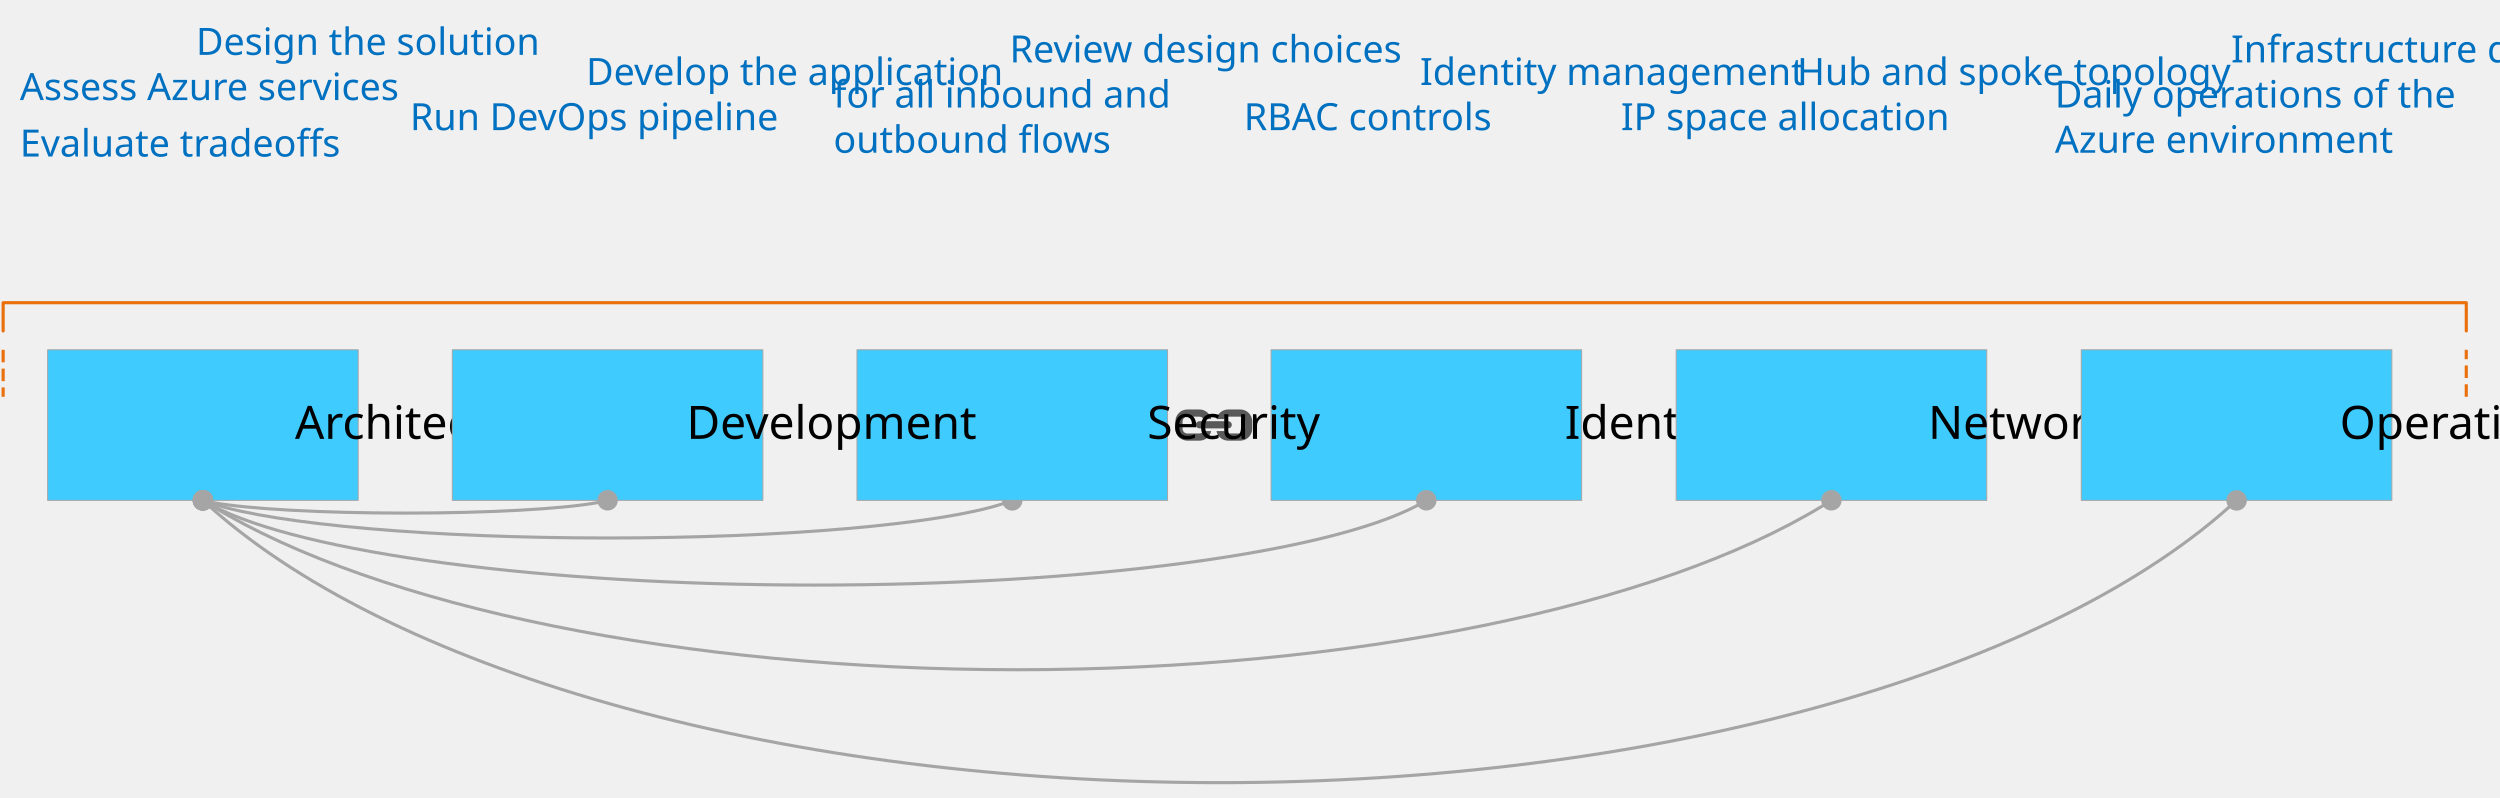
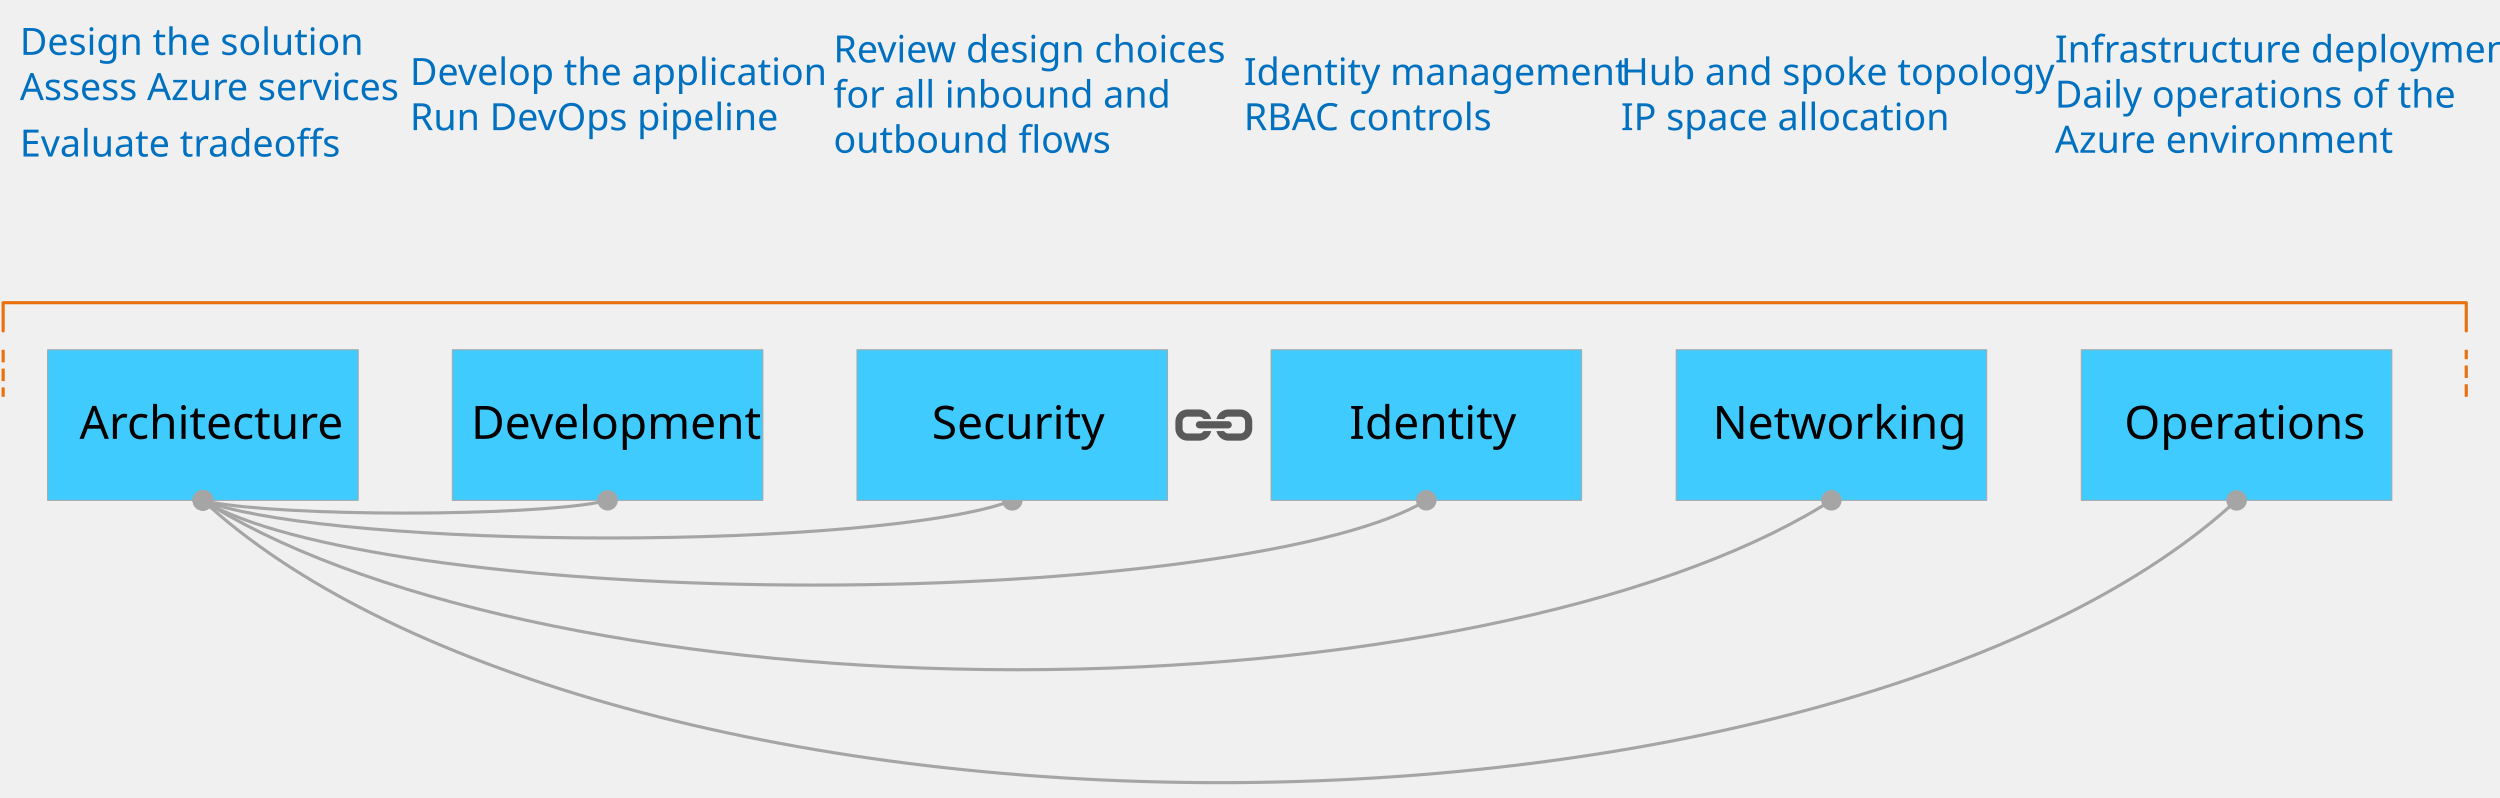
- <svg xmlns="http://www.w3.org/2000/svg" xmlns:ns1="http://schemas.microsoft.com/visio/2003/SVGExtensions/" xmlns:xlink="http://www.w3.org/1999/xlink" width="8.301in" height="2.647in" viewBox="0 0 597.699 190.593" xml:space="preserve" color-interpolation-filters="sRGB" class="st12">
-   <ns1:documentProperties ns1:langID="1033" ns1:viewMarkup="false">
-     <ns1:userDefs>
-       <ns1:ud ns1:nameU="DocShowPicture" ns1:prompt="" ns1:val="VT0(1):26" />
-       <ns1:ud ns1:nameU="visTLShowProps" ns1:prompt="" ns1:val="VT0(0):26" />
-     </ns1:userDefs>
-   </ns1:documentProperties>
-   <style type="text/css">
- 	
- 		.st1 {fill:#40cbff;stroke:#a5a5a5;stroke-linecap:round;stroke-linejoin:round;stroke-width:0.24}
- 		.st2 {fill:#000000;font-family:Segoe UI;font-size:0.917em}
- 		.st3 {marker-end:url(#mrkr10-21);marker-start:url(#mrkr10-19);stroke:#a5a5a5;stroke-linecap:round;stroke-linejoin:round;stroke-width:0.75}
- 		.st4 {fill:#a5a5a5;fill-opacity:1;stroke:#a5a5a5;stroke-opacity:1;stroke-width:0.229}
- 		.st5 {stroke:#ea700d;stroke-dasharray:3,1.5;stroke-linecap:butt;stroke-width:0.75}
- 		.st6 {stroke:#ea700d;stroke-linecap:round;stroke-linejoin:round;stroke-width:0.75}
- 		.st7 {fill:#ffffff;stroke:#ea700d;stroke-linecap:round;stroke-linejoin:round;stroke-width:0.75;visibility:hidden}
- 		.st8 {fill:#595959;stroke:none;stroke-linecap:butt;stroke-width:0.75}
- 		.st9 {fill:none;stroke:none;stroke-linecap:round;stroke-linejoin:round;stroke-width:0.75}
- 		.st10 {fill:#0070c0;font-family:Calibri;font-size:0.75em}
- 		.st11 {font-size:1em}
- 		.st12 {fill:none;fill-rule:evenodd;font-size:12px;overflow:visible;stroke-linecap:square;stroke-miterlimit:3}
- 	
- 	</style>
+ <svg xmlns="http://www.w3.org/2000/svg" xmlns:xlink="http://www.w3.org/1999/xlink" width="796.932" height="254.124" class="st12" color-interpolation-filters="sRGB" viewBox="0 0 597.699 190.593" xml:space="preserve">
+   <style type="text/css">.st1{fill:#40cbff;stroke:#a5a5a5;stroke-linecap:round;stroke-linejoin:round;stroke-width:.24}.st2{fill:#000;font-family:Segoe UI;font-size:.917em}.st3,.st4{stroke:#a5a5a5}.st3{marker-end:url(#mrkr10-21);marker-start:url(#mrkr10-19);stroke-linecap:round;stroke-linejoin:round;stroke-width:.75}.st4{fill:#a5a5a5;fill-opacity:1;stroke-opacity:1;stroke-width:.229}.st5,.st6{stroke:#ea700d}.st5{stroke-dasharray:3,1.5;stroke-linecap:butt;stroke-width:.75}.st6{stroke-linecap:round;stroke-linejoin:round}.st6,.st7,.st8,.st9{stroke-width:.75}.st7{fill:#fff;stroke:#ea700d;stroke-linecap:round;stroke-linejoin:round;visibility:hidden}.st8,.st9{fill:#595959;stroke:none;stroke-linecap:butt}.st9{fill:none;stroke-linecap:round;stroke-linejoin:round}.st10{fill:#0070c0;font-family:Calibri;font-size:.75em}.st11{font-size:1em}.st12{fill:none;fill-rule:evenodd;font-size:12px;overflow:visible;stroke-linecap:square;stroke-miterlimit:3}</style>
  <defs id="Markers">
    <g id="lend10">
-       <path d="M 0 0.75 C -0.414 0.75 -0.75 0.414 -0.75 0 -0.75 -0.414 -0.414 -0.75 0 -0.75 0.414 -0.75 0.75 -0.414 0.75 0 0.75 0.414 0.414 0.75 0 0.75 Z " style="stroke:none" />
+       <path d="M 0 0.75 C -0.414 0.75 -0.75 0.414 -0.75 0 -0.75 -0.414 -0.414 -0.75 0 -0.75 0.414 -0.75 0.75 -0.414 0.75 0 0.75 0.414 0.414 0.75 0 0.75 Z" style="stroke:none" />
    </g>
-     <marker id="mrkr10-19" class="st4" ns1:arrowType="10" ns1:arrowSize="2" ns1:setback="2.79" refX="2.79" orient="auto" markerUnits="strokeWidth" overflow="visible">
-       <use xlink:href="#lend10" transform="scale(4.36) " />
+     <marker id="mrkr10-19" class="st4" markerUnits="strokeWidth" orient="auto" overflow="visible" refX="2.79">
+       <use transform="scale(4.36)" xlink:href="#lend10" />
    </marker>
-     <marker id="mrkr10-21" class="st4" ns1:arrowType="10" ns1:arrowSize="2" ns1:setback="2.79" refX="-2.79" orient="auto" markerUnits="strokeWidth" overflow="visible">
-       <use xlink:href="#lend10" transform="scale(-4.36,-4.36) " />
+     <marker id="mrkr10-21" class="st4" markerUnits="strokeWidth" orient="auto" overflow="visible" refX="-2.79">
+       <use transform="scale(-4.36,-4.36)" xlink:href="#lend10" />
    </marker>
  </defs>
-   <g ns1:mID="0" ns1:index="1" ns1:groupContext="foregroundPage">
-     <ns1:pageProperties ns1:drawingScale="1" ns1:pageScale="1" ns1:drawingUnits="19" ns1:shadowOffsetX="9" ns1:shadowOffsetY="-9" />
-     <g id="shape46-1" ns1:mID="46" ns1:groupContext="shape" transform="translate(11.3864,-70.9684)">
-       <ns1:userDefs>
-         <ns1:ud ns1:nameU="visVersion" ns1:val="VT0(15):26" />
-       </ns1:userDefs>
-       <ns1:textBlock ns1:margins="rect(4,4,4,4)" />
-       <ns1:textRect cx="37.125" cy="172.593" width="74.25" height="36" />
-       <rect x="0" y="154.593" width="74.25" height="36" class="st1" />
-       <text x="7.63" y="175.89" class="st2" ns1:langID="1033">
-         <ns1:paragraph ns1:horizAlign="1" />
-         <ns1:tabList />Architecture</text>
+   <g>
+     <g id="shape46-1" transform="translate(11.3864,-70.9684)">
+       <rect width="74.25" height="36" x="0" y="154.593" class="st1" />
+       <text x="7.63" y="175.89" class="st2">Architecture</text>
    </g>
-     <g id="shape48-4" ns1:mID="48" ns1:groupContext="shape" transform="translate(303.886,-70.9684)">
-       <ns1:userDefs>
-         <ns1:ud ns1:nameU="visVersion" ns1:val="VT0(15):26" />
-       </ns1:userDefs>
-       <ns1:textBlock ns1:margins="rect(4,4,4,4)" />
-       <ns1:textRect cx="37.125" cy="172.593" width="74.25" height="36" />
-       <rect x="0" y="154.593" width="74.25" height="36" class="st1" />
-       <text x="18.71" y="175.89" class="st2" ns1:langID="1033">
-         <ns1:paragraph ns1:horizAlign="1" />
-         <ns1:tabList />Identity</text>
+     <g id="shape48-4" transform="translate(303.886,-70.9684)">
+       <rect width="74.25" height="36" x="0" y="154.593" class="st1" />
+       <text x="18.71" y="175.89" class="st2">Identity</text>
    </g>
-     <g id="shape49-7" ns1:mID="49" ns1:groupContext="shape" transform="translate(400.739,-70.9684)">
-       <ns1:userDefs>
-         <ns1:ud ns1:nameU="visVersion" ns1:val="VT0(15):26" />
-       </ns1:userDefs>
-       <ns1:textBlock ns1:margins="rect(4,4,4,4)" />
-       <ns1:textRect cx="37.125" cy="172.593" width="74.25" height="36" />
-       <rect x="0" y="154.593" width="74.25" height="36" class="st1" />
-       <text x="8.74" y="175.89" class="st2" ns1:langID="1033">
-         <ns1:paragraph ns1:horizAlign="1" />
-         <ns1:tabList />Networking</text>
+     <g id="shape49-7" transform="translate(400.739,-70.9684)">
+       <rect width="74.25" height="36" x="0" y="154.593" class="st1" />
+       <text x="8.74" y="175.89" class="st2">Networking</text>
    </g>
-     <g id="shape50-10" ns1:mID="50" ns1:groupContext="shape" transform="translate(497.591,-70.9684)">
-       <ns1:userDefs>
-         <ns1:ud ns1:nameU="visVersion" ns1:val="VT0(15):26" />
-       </ns1:userDefs>
-       <ns1:textBlock ns1:margins="rect(4,4,4,4)" />
-       <ns1:textRect cx="37.125" cy="172.593" width="74.25" height="36" />
-       <rect x="0" y="154.593" width="74.25" height="36" class="st1" />
-       <text x="10.29" y="175.89" class="st2" ns1:langID="1033">
-         <ns1:paragraph ns1:horizAlign="1" />
-         <ns1:tabList />Operations</text>
+     <g id="shape50-10" transform="translate(497.591,-70.9684)">
+       <rect width="74.25" height="36" x="0" y="154.593" class="st1" />
+       <text x="10.29" y="175.89" class="st2">Operations</text>
    </g>
-     <g id="shape75-13" ns1:mID="75" ns1:groupContext="shape" transform="translate(48.5114,-61.9684)">
+     <g id="shape75-13" transform="translate(48.5114,-61.9684)">
      <path d="M1.97 182.3 L2.31 182.42 A101.462 12.879 -180 0 0 191.19 182.42 L191.53 182.3" class="st3" />
    </g>
-     <g id="shape76-22" ns1:mID="76" ns1:groupContext="shape" transform="translate(341.011,310.218) rotate(180)">
+     <g id="shape76-22" transform="translate(341.011,310.218) rotate(180)">
      <path d="M1.82 189.56 L2.13 189.38 A152.92 28.606 0 0 1 290.37 189.38 L290.68 189.56" class="st3" />
    </g>
-     <g id="shape77-29" ns1:mID="77" ns1:groupContext="shape" transform="translate(437.864,310.218) rotate(180)">
+     <g id="shape77-29" transform="translate(437.864,310.218) rotate(180)">
      <path d="M1.78 189.49 L2.08 189.3 A222.609 78.639 0 0 1 387.27 189.3 L387.58 189.49" class="st3" />
    </g>
-     <g id="shape78-36" ns1:mID="78" ns1:groupContext="shape" transform="translate(534.716,310.218) rotate(180)">
+     <g id="shape78-36" transform="translate(534.716,310.218) rotate(180)">
      <path d="M1.55 189.19 L1.82 188.95 A269.066 118.126 0 0 1 484.39 188.95 L484.65 189.19" class="st3" />
    </g>
-     <g id="group79-43" transform="translate(0.75,-95.7184)" ns1:mID="79" ns1:groupContext="group">
-       <ns1:custProps>
-         <ns1:cp ns1:nameU="visType" ns1:lbl="Interval Type" ns1:type="1" ns1:format="Block;Ruler;Curly Bracket;Straight Bracket;Cylindrical" ns1:sortKey="1" ns1:langID="1033" ns1:val="VT4(Straight Bracket)" />
-         <ns1:cp ns1:nameU="visPercent" ns1:lbl="Percent Complete" ns1:type="2" ns1:format="0" ns1:sortKey="2" ns1:langID="1033" ns1:val="VT0(0):26" />
-         <ns1:cp ns1:nameU="visName" ns1:lbl="Task Name" ns1:type="0" ns1:invis="true" ns1:langID="1033" ns1:val="VT4(Interval Description)" />
-         <ns1:cp ns1:nameU="visIntervalBegin" ns1:lbl="Start" ns1:type="5" ns1:format="c" ns1:invis="true" ns1:langID="1033" ns1:val="VT17(2020-07-17T00:00:00):39" />
-         <ns1:cp ns1:nameU="visIntervalEnd" ns1:lbl="Finish" ns1:type="5" ns1:format="c" ns1:invis="true" ns1:langID="1033" ns1:val="VT17(2020-07-24T00:00:00):39" />
-       </ns1:custProps>
-       <ns1:userDefs>
-         <ns1:ud ns1:nameU="LCID" ns1:val="VT0(1033):26" />
-         <ns1:ud ns1:nameU="visIntervalBegin" ns1:val="VT17(2020-07-17T00:00:00):39" />
-         <ns1:ud ns1:nameU="visIntervalEnd" ns1:val="VT17(2020-07-24T00:00:00):39" />
-         <ns1:ud ns1:nameU="visIntervalPict" ns1:val="VT0(200):26" />
-         <ns1:ud ns1:nameU="visAutoUpdate" />
-         <ns1:ud ns1:nameU="visVersion" ns1:val="VT0(15):26" />
-         <ns1:ud ns1:nameU="visScale" ns1:val="VT0(1):26" />
-         <ns1:ud ns1:nameU="visAntiScale" ns1:val="VT0(1):26" />
-         <ns1:ud ns1:nameU="visIntervalType" ns1:prompt="0 = Block, 1 = Ruler, 2 = Curly Bracket, 3 = Straight Bracket, 4 = Cylindrical" ns1:val="VT0(3):26" />
-         <ns1:ud ns1:nameU="visDisplayBracket" ns1:prompt="0 = Do not display bracket, 1 = Display bracket" ns1:val="VT0(1):26" />
-         <ns1:ud ns1:nameU="visBracketShape" ns1:prompt="0 = curly bracket, 1 = straight bracket" ns1:val="VT0(1):26" />
-         <ns1:ud ns1:nameU="visCurlyOrStraight" ns1:prompt="0 = curly bracket, 1 = straight bracket" ns1:val="VT0(1):26" />
-         <ns1:ud ns1:nameU="visTLType" ns1:prompt="0 = Stand Alone, 1 = Banded, 2 = Expanded" ns1:val="VT0(0):26" />
-         <ns1:ud ns1:nameU="Solsh" ns1:val="VT15({C3EB9826-CDD3-4823-9E1B-0C6D073C3B20}):41" />
-         <ns1:ud ns1:nameU="visShowCallout" ns1:prompt="0 = Show Bracket, 1 = Show Callout" ns1:val="VT0(0):26" />
-         <ns1:ud ns1:nameU="visShapeType" ns1:val="VT0(11):26" />
-         <ns1:ud ns1:nameU="visMask" ns1:val="VT4(c)" />
-         <ns1:ud ns1:nameU="visPropTypeIndex" ns1:prompt="" ns1:val="VT0(3):26" />
-         <ns1:ud ns1:nameU="visTLShape" ns1:prompt="" ns1:val="VT0(3):26" />
-         <ns1:ud ns1:nameU="Calendar" ns1:prompt="" ns1:val="VT0(0):26" />
-         <ns1:ud ns1:nameU="visDescriptionPosition" ns1:prompt="0=Below, 1=Above" ns1:val="VT0(0):26" />
-         <ns1:ud ns1:nameU="visDisplayDescription" ns1:prompt="" ns1:val="VT0(1):26" />
-         <ns1:ud ns1:nameU="visDisplayDate" ns1:prompt="" ns1:val="VT0(1):26" />
-         <ns1:ud ns1:nameU="visDisplayPercentComplete" ns1:prompt="" ns1:val="VT0(0):26" />
-         <ns1:ud ns1:nameU="visWrapText" ns1:prompt="" ns1:val="VT0(0):5" />
-         <ns1:ud ns1:nameU="DatePinY" ns1:prompt="" ns1:val="VT0(1.0438242370605):1" />
-         <ns1:ud ns1:nameU="DateHeight" ns1:prompt="" ns1:val="VT0(0.19588282470703):1" />
-         <ns1:ud ns1:nameU="DescPinY" ns1:prompt="" ns1:val="VT0(0.84794141235352):1" />
-         <ns1:ud ns1:nameU="DescHeight" ns1:prompt="" ns1:val="VT0(0.19588282470703):1" />
-         <ns1:ud ns1:nameU="CtrlBound" ns1:prompt="" ns1:val="VT0(0):1" />
-         <ns1:ud ns1:nameU="BracketMin" ns1:prompt="" ns1:val="VT0(0.0625):0" />
-         <ns1:ud ns1:nameU="SnapBuffer" ns1:prompt="" ns1:val="VT0(0):1" />
-         <ns1:ud ns1:nameU="DatePinY" ns1:prompt="" ns1:val="VT0(0.63125):1" />
-         <ns1:ud ns1:nameU="DateHeight" ns1:prompt="" ns1:val="VT0(0.19583333333333):1" />
-         <ns1:ud ns1:nameU="DescPinY" ns1:prompt="" ns1:val="VT0(0.41041666666667):1" />
-         <ns1:ud ns1:nameU="DescHeight" ns1:prompt="" ns1:val="VT0(0.24583333333333):1" />
-       </ns1:userDefs>
-       <g id="shape80-44" ns1:mID="80" ns1:groupContext="shape">
- 				</g>
-       <g id="shape81-46" ns1:mID="81" ns1:groupContext="shape" transform="translate(190.593,179.343) rotate(90)">
+     <g id="group79-43" transform="translate(0.75,-95.7184)">
+       <g id="shape80-44" />
+       <g id="shape81-46" transform="translate(190.593,179.343) rotate(90)">
        <path d="M0 190.59 L11.25 190.59" class="st5" />
      </g>
-       <g id="shape82-49" ns1:mID="82" ns1:groupContext="shape" transform="translate(398.293,190.593) rotate(-90)">
+       <g id="shape82-49" transform="translate(398.293,190.593) rotate(-90)">
        <path d="M0 190.59 L11.25 190.59" class="st5" />
      </g>
-       <g id="shape83-52" ns1:mID="83" ns1:groupContext="shape" transform="translate(0,-15.75)">
-         <ns1:userDefs>
-           <ns1:ud ns1:nameU="visBracketHeight" ns1:val="VT0(0.0625):0" />
-           <ns1:ud ns1:nameU="visAboveOrBelow" ns1:val="VT0(1):26" />
-           <ns1:ud ns1:nameU="visGroupHeight" ns1:val="VT0(1):26" />
-           <ns1:ud ns1:nameU="grpActualHeight" ns1:prompt="" ns1:val="VT0(0.375):1" />
-           <ns1:ud ns1:nameU="ctrlYLoc" ns1:prompt="" ns1:val="VT0(0.75):1" />
-           <ns1:ud ns1:nameU="GeoHeight" ns1:prompt="" ns1:val="VT0(0.3125):0" />
-           <ns1:ud ns1:nameU="visBracketSize" ns1:prompt="" ns1:val="VT0(0.0625):0" />
-           <ns1:ud ns1:nameU="BackFillColor" ns1:prompt="" ns1:val="VT5(#ffffff)" />
-           <ns1:ud ns1:nameU="BackLineColor" ns1:prompt="" ns1:val="VT5(#000000)" />
-           <ns1:ud ns1:nameU="DarkerColor" ns1:prompt="" ns1:val="VT5(#000000)" />
-           <ns1:ud ns1:nameU="BackCharColor" ns1:prompt="" ns1:val="VT5(#000000)" />
-           <ns1:ud ns1:nameU="grpActualHeight" ns1:prompt="" ns1:val="VT0(0.15625):1" />
-           <ns1:ud ns1:nameU="ctrlYLoc" ns1:prompt="" ns1:val="VT0(0.3125):1" />
-           <ns1:ud ns1:nameU="GeoHeight" ns1:prompt="" ns1:val="VT0(0.09375):0" />
-         </ns1:userDefs>
-       </g>
-       <g id="shape84-54" ns1:mID="84" ns1:groupContext="shape" transform="translate(0,-15.75)">
-         <ns1:userDefs>
-           <ns1:ud ns1:nameU="visBracketHeight" ns1:val="VT0(0.0625):0" />
-           <ns1:ud ns1:nameU="visAboveOrBelow" ns1:prompt="1 = Above; 0 = Below" ns1:val="VT0(1):26" />
-           <ns1:ud ns1:nameU="visGroupHeight" ns1:val="VT0(1):26" />
-           <ns1:ud ns1:nameU="grpActualHeight" ns1:prompt="" ns1:val="VT0(0.375):1" />
-           <ns1:ud ns1:nameU="ctrlYLoc" ns1:prompt="" ns1:val="VT0(0.75):1" />
-           <ns1:ud ns1:nameU="GeoHeight" ns1:prompt="" ns1:val="VT0(0.3125):0" />
-           <ns1:ud ns1:nameU="BackFillColor" ns1:prompt="" ns1:val="VT5(#ffffff)" />
-           <ns1:ud ns1:nameU="BackLineColor" ns1:prompt="" ns1:val="VT5(#000000)" />
-           <ns1:ud ns1:nameU="DarkerColor" ns1:prompt="" ns1:val="VT5(#000000)" />
-           <ns1:ud ns1:nameU="BackCharColor" ns1:prompt="" ns1:val="VT5(#000000)" />
-           <ns1:ud ns1:nameU="grpActualHeight" ns1:prompt="" ns1:val="VT0(0.15625):1" />
-           <ns1:ud ns1:nameU="ctrlYLoc" ns1:prompt="" ns1:val="VT0(0.3125):1" />
-           <ns1:ud ns1:nameU="GeoHeight" ns1:prompt="" ns1:val="VT0(0.09375):0" />
-         </ns1:userDefs>
+       <g id="shape83-52" transform="translate(0,-15.75)" />
+       <g id="shape84-54" transform="translate(0,-15.75)">
        <path d="M0 190.59 L0 183.84 L588.89 183.84 L588.89 190.59" class="st6" />
      </g>
-       <g id="shape85-57" ns1:mID="85" ns1:groupContext="shape" transform="translate(294.443,-22.5)">
-         <ns1:userDefs>
-           <ns1:ud ns1:nameU="BackFillColor" ns1:prompt="" ns1:val="VT5(#ffffff)" />
-           <ns1:ud ns1:nameU="BackLineColor" ns1:prompt="" ns1:val="VT5(#000000)" />
-           <ns1:ud ns1:nameU="DarkerColor" ns1:prompt="" ns1:val="VT5(#000000)" />
-           <ns1:ud ns1:nameU="BackCharColor" ns1:prompt="" ns1:val="VT5(#000000)" />
-         </ns1:userDefs>
+       <g id="shape85-57" transform="translate(294.443,-22.5)" />
+       <g id="shape86-58">
+         <rect width="588.886" height="11.25" x="0" y="179.343" class="st7" />
      </g>
-       <g id="shape86-58" ns1:mID="86" ns1:groupContext="shape">
-         <rect x="0" y="179.343" width="588.886" height="11.25" class="st7" />
-       </g>
-       <g id="shape87-60" ns1:mID="87" ns1:groupContext="shape" transform="translate(0,-5.175)">
- 				</g>
-       <g id="shape88-62" ns1:mID="88" ns1:groupContext="shape" transform="translate(294.443,-38.4)">
-         <ns1:userDefs>
-           <ns1:ud ns1:nameU="visAboveMarker" ns1:val="VT0(1):26" />
-           <ns1:ud ns1:nameU="visIsBracket" ns1:val="VT0(1):26" />
-           <ns1:ud ns1:nameU="visShapeType" ns1:prompt="" ns1:val="VT0(19):26" />
-           <ns1:ud ns1:nameU="visTLAngle" ns1:prompt="" ns1:val="VT0(0):32" />
-           <ns1:ud ns1:nameU="visMaxCalc" ns1:prompt="" ns1:val="VT0(0.19588282470703):1" />
-           <ns1:ud ns1:nameU="visPosCos" ns1:prompt="" ns1:val="VT0(1):26" />
-           <ns1:ud ns1:nameU="visWrapText" ns1:prompt="" ns1:val="VT0(0):5" />
-           <ns1:ud ns1:nameU="visDescriptionPosition" ns1:prompt="" ns1:val="VT0(0):26" />
-           <ns1:ud ns1:nameU="visDisplayBracket" ns1:prompt="" ns1:val="VT0(1):26" />
-           <ns1:ud ns1:nameU="visDisplayDate" ns1:prompt="" ns1:val="VT0(1):26" />
-           <ns1:ud ns1:nameU="visDisplayDescription" ns1:prompt="" ns1:val="VT0(1):26" />
-           <ns1:ud ns1:nameU="BackFillColor" ns1:prompt="" ns1:val="VT5(#ffffff)" />
-           <ns1:ud ns1:nameU="BackLineColor" ns1:prompt="" ns1:val="VT5(#000000)" />
-           <ns1:ud ns1:nameU="BackCharColor" ns1:prompt="" ns1:val="VT5(#000000)" />
-           <ns1:ud ns1:nameU="DarkerColor" ns1:prompt="" ns1:val="VT5(#000000)" />
-           <ns1:ud ns1:nameU="FlipX" ns1:prompt="" ns1:val="VT0(0):5" />
-           <ns1:ud ns1:nameU="visMaxCalc" ns1:prompt="" ns1:val="VT0(0.22083333333333):1" />
-         </ns1:userDefs>
-       </g>
-       <g id="shape89-63" ns1:mID="89" ns1:groupContext="shape" transform="translate(294.443,-20.7)">
-         <ns1:userDefs>
-           <ns1:ud ns1:nameU="visShapeType" ns1:prompt="" ns1:val="VT0(18):26" />
-           <ns1:ud ns1:nameU="visAboveMarker" ns1:val="VT0(1):26" />
-           <ns1:ud ns1:nameU="visIsBracket" ns1:val="VT0(1):26" />
-           <ns1:ud ns1:nameU="visTLAngle" ns1:prompt="" ns1:val="VT0(0):32" />
-           <ns1:ud ns1:nameU="visMaxCalc" ns1:prompt="" ns1:val="VT0(0.19588282470703):1" />
-           <ns1:ud ns1:nameU="visNegCos" ns1:prompt="" ns1:val="VT0(0):26" />
-           <ns1:ud ns1:nameU="visWrapText" ns1:prompt="" ns1:val="VT0(0):5" />
-           <ns1:ud ns1:nameU="visDescriptionPosition" ns1:prompt="" ns1:val="VT0(0):26" />
-           <ns1:ud ns1:nameU="visDisplayBracket" ns1:prompt="" ns1:val="VT0(1):26" />
-           <ns1:ud ns1:nameU="visDisplayDescription" ns1:prompt="" ns1:val="VT0(1):26" />
-           <ns1:ud ns1:nameU="visDisplayDate" ns1:prompt="" ns1:val="VT0(1):26" />
-           <ns1:ud ns1:nameU="BackFillColor" ns1:prompt="" ns1:val="VT5(#ffffff)" />
-           <ns1:ud ns1:nameU="BackLineColor" ns1:prompt="" ns1:val="VT5(#000000)" />
-           <ns1:ud ns1:nameU="BackCharColor" ns1:prompt="" ns1:val="VT5(#000000)" />
-           <ns1:ud ns1:nameU="DarkerColor" ns1:prompt="" ns1:val="VT5(#000000)" />
-           <ns1:ud ns1:nameU="FlipX" ns1:prompt="" ns1:val="VT0(0):5" />
-           <ns1:ud ns1:nameU="visMaxCalc" ns1:prompt="" ns1:val="VT0(0.22083333333333):1" />
-         </ns1:userDefs>
-       </g>
+       <g id="shape87-60" transform="translate(0,-5.175)" />
+       <g id="shape88-62" transform="translate(294.443,-38.4)" />
+       <g id="shape89-63" transform="translate(294.443,-20.7)" />
    </g>
-     <g id="shape106-64" ns1:mID="106" ns1:groupContext="shape" transform="translate(281.009,-85.2353)">
-       <ns1:userDefs>
-         <ns1:ud ns1:nameU="msvShapeCategories" ns1:prompt="" ns1:val="VT4(Icon)" />
-         <ns1:ud ns1:nameU="visVersion" ns1:prompt="" ns1:val="VT0(15):26" />
-       </ns1:userDefs>
-       <path d="M13.5 186.79 a0.862 0.862 0 0 1 -0.861 0.861 L5.74 187.65 a0.862 0.862 0 0 1 -0.861 -0.861        a0.862 0.862 0 0 1 0.861 -0.861 L12.63 185.93 a0.862 0.862 0 0 1 0.861 0.861 ZM11.65        188.3 A1.145 1.145 -180 0 0 12.63 188.87 L15.51 188.87 A1.15 1.15 -180 0 0 16.66 187.72 L16.66        186 A1.149 1.149 -180 0 0 15.51 184.85 L12.63 184.85 A1.145 1.145 -180 0 0 11.65 185.42 L9.82 185.42        A2.872 2.872 0 0 1 12.63 183.13 L15.51 183.13 A2.872 2.872 0 0 1 18.38 186 L18.38 187.72 A2.872 2.872        0 0 1 15.51 190.59 L12.63 190.59 A2.872 2.872 0 0 1 9.82 188.3 L11.65 188.3 ZM6.73 188.3 A1.145 1.145        0 0 1 5.74 188.87 L2.87 188.87 A1.15 1.15 0 0 1 1.72 187.72 L1.72 186 A1.149 1.149 0 0 1 2.87        184.85 L5.74 184.85 A1.145 1.145 0 0 1 6.73 185.42 L8.56 185.42 A2.873 2.873 -180 0 0 5.74 183.13        L2.87 183.13 A2.872 2.872 -180 0 0 0 186 L0 187.72 A2.872 2.872 -180 0 0 2.87 190.59 L5.74 190.59 A2.872        2.872 -180 0 0 8.56 188.3 L6.73 188.3 Z" class="st8" />
+     <g id="shape106-64" transform="translate(281.009,-85.2353)">
+       <path d="M13.5 186.79 a0.862 0.862 0 0 1 -0.861 0.861 L5.74 187.65 a0.862 0.862 0 0 1 -0.861 -0.861 a0.862 0.862 0 0 1 0.861 -0.861 L12.63 185.93 a0.862 0.862 0 0 1 0.861 0.861 ZM11.65 188.3 A1.145 1.145 -180 0 0 12.63 188.87 L15.51 188.87 A1.15 1.15 -180 0 0 16.66 187.72 L16.66 186 A1.149 1.149 -180 0 0 15.51 184.85 L12.63 184.85 A1.145 1.145 -180 0 0 11.65 185.42 L9.82 185.42 A2.872 2.872 0 0 1 12.63 183.13 L15.51 183.13 A2.872 2.872 0 0 1 18.38 186 L18.38 187.72 A2.872 2.872 0 0 1 15.51 190.59 L12.63 190.59 A2.872 2.872 0 0 1 9.82 188.3 L11.65 188.3 ZM6.73 188.3 A1.145 1.145 0 0 1 5.74 188.87 L2.87 188.87 A1.15 1.15 0 0 1 1.72 187.72 L1.72 186 A1.149 1.149 0 0 1 2.87 184.85 L5.74 184.85 A1.145 1.145 0 0 1 6.73 185.42 L8.56 185.42 A2.873 2.873 -180 0 0 5.74 183.13 L2.87 183.13 A2.872 2.872 -180 0 0 0 186 L0 187.72 A2.872 2.872 -180 0 0 2.87 190.59 L5.74 190.59 A2.872 2.872 -180 0 0 8.56 188.3 L6.73 188.3 Z" class="st8" />
    </g>
-     <g id="shape113-66" ns1:mID="113" ns1:groupContext="shape" transform="translate(204.886,-70.9684)">
-       <ns1:userDefs>
-         <ns1:ud ns1:nameU="visVersion" ns1:val="VT0(15):26" />
-       </ns1:userDefs>
-       <ns1:textBlock ns1:margins="rect(4,4,4,4)" />
-       <ns1:textRect cx="37.125" cy="172.593" width="74.25" height="36" />
-       <rect x="0" y="154.593" width="74.25" height="36" class="st1" />
-       <text x="17.9" y="175.89" class="st2" ns1:langID="1033">
-         <ns1:paragraph ns1:horizAlign="1" />
-         <ns1:tabList />Security</text>
+     <g id="shape113-66" transform="translate(204.886,-70.9684)">
+       <rect width="74.25" height="36" x="0" y="154.593" class="st1" />
+       <text x="17.9" y="175.89" class="st2">Security</text>
    </g>
-     <g id="shape114-69" ns1:mID="114" ns1:groupContext="shape" transform="translate(108.136,-70.9684)">
-       <ns1:userDefs>
-         <ns1:ud ns1:nameU="visVersion" ns1:val="VT0(15):26" />
-       </ns1:userDefs>
-       <ns1:textBlock ns1:margins="rect(4,4,4,4)" />
-       <ns1:textRect cx="37.125" cy="172.593" width="74.25" height="36" />
-       <rect x="0" y="154.593" width="74.25" height="36" class="st1" />
-       <text x="4.5" y="175.89" class="st2" ns1:langID="1033">
-         <ns1:paragraph ns1:horizAlign="1" />
-         <ns1:tabList />Development</text>
+     <g id="shape114-69" transform="translate(108.136,-70.9684)">
+       <rect width="74.25" height="36" x="0" y="154.593" class="st1" />
+       <text x="4.5" y="175.89" class="st2">Development</text>
    </g>
-     <g id="shape115-72" ns1:mID="115" ns1:groupContext="shape" transform="translate(48.5114,-67.9256)">
+     <g id="shape115-72" transform="translate(48.5114,-67.9256)">
      <path d="M2.04 188 L2.39 188.08 A50.731 4.354 -180 0 0 94.36 188.08 L94.71 188" class="st3" />
    </g>
-     <g id="shape117-79" ns1:mID="117" ns1:groupContext="shape" transform="translate(0.75,-144.931)">
-       <ns1:textBlock ns1:margins="rect(4,4,4,4)" />
-       <ns1:textRect cx="43.568" cy="167.95" width="87.14" height="45.288" />
-       <rect x="0" y="145.306" width="87.136" height="45.288" class="st9" />
-       <text x="4" y="158.05" class="st10" ns1:langID="1033">
-         <ns1:paragraph />
-         <ns1:tabList />Design the solution<ns1:newlineChar />
-         <tspan x="4" dy="1.2em" class="st11">Assess Azure services<ns1:newlineChar />
-         </tspan>
-         <tspan x="4" dy="1.5em" class="st11">Evaluate tradeoffs</tspan>
+     <g id="shape117-79" transform="translate(0.75,-144.931)">
+       <rect width="87.136" height="45.288" x="0" y="145.306" class="st9" />
+       <text x="4" y="158.05" class="st10">Design the solution<tspan x="4" class="st11" dy="1.2em">Assess Azure services</tspan>
+         <tspan x="4" class="st11" dy="1.5em">Evaluate tradeoffs</tspan>
      </text>
    </g>
-     <g id="shape121-84" ns1:mID="121" ns1:groupContext="shape" transform="translate(94.017,-144.931)">
-       <ns1:textBlock ns1:margins="rect(4,4,4,4)" />
-       <ns1:textRect cx="47.557" cy="167.95" width="95.12" height="45.288" />
-       <rect x="0" y="145.306" width="95.114" height="45.288" class="st9" />
-       <text x="4" y="165.25" class="st10" ns1:langID="1033">
-         <ns1:paragraph />
-         <ns1:tabList />Develop the application<ns1:newlineChar />
-         <tspan x="4" dy="1.2em" class="st11">Run DevOps pipeline</tspan>
+     <g id="shape121-84" transform="translate(94.017,-144.931)">
+       <rect width="95.114" height="45.288" x="0" y="145.306" class="st9" />
+       <text x="4" y="165.25" class="st10">Develop the application<tspan x="4" class="st11" dy="1.2em">Run DevOps pipeline</tspan>
      </text>
    </g>
-     <g id="shape123-88" ns1:mID="123" ns1:groupContext="shape" transform="translate(195.261,-144.931)">
-       <ns1:textBlock ns1:margins="rect(4,4,4,4)" />
-       <ns1:textRect cx="47.557" cy="167.95" width="95.12" height="45.288" />
-       <rect x="0" y="145.306" width="95.114" height="45.288" class="st9" />
-       <text x="4" y="159.85" class="st10" ns1:langID="1033">
-         <ns1:paragraph />
-         <ns1:tabList />Review design choices <tspan x="4" dy="1.2em" class="st11">for all inbound and </tspan>
-         <tspan x="4" dy="1.2em" class="st11">outbound flows</tspan>
+     <g id="shape123-88" transform="translate(195.261,-144.931)">
+       <rect width="95.114" height="45.288" x="0" y="145.306" class="st9" />
+       <text x="4" y="159.85" class="st10">Review design choices <tspan x="4" class="st11" dy="1.2em">for all inbound and </tspan>
+         <tspan x="4" class="st11" dy="1.2em">outbound flows</tspan>
      </text>
    </g>
-     <g id="shape125-93" ns1:mID="125" ns1:groupContext="shape" transform="translate(293.381,-144.931)">
-       <ns1:textBlock ns1:margins="rect(4,4,4,4)" />
-       <ns1:textRect cx="43.568" cy="167.95" width="87.14" height="45.288" />
-       <rect x="0" y="145.306" width="87.136" height="45.288" class="st9" />
-       <text x="4" y="165.25" class="st10" ns1:langID="1033">
-         <ns1:paragraph />
-         <ns1:tabList />Identity management <ns1:newlineChar />
-         <tspan x="4" dy="1.2em" class="st11">RBAC controls</tspan>
+     <g id="shape125-93" transform="translate(293.381,-144.931)">
+       <rect width="87.136" height="45.288" x="0" y="145.306" class="st9" />
+       <text x="4" y="165.25" class="st10">Identity management <tspan x="4" class="st11" dy="1.2em">RBAC controls</tspan>
      </text>
    </g>
-     <g id="shape129-97" ns1:mID="129" ns1:groupContext="shape" transform="translate(383.523,-144.931)">
-       <ns1:textBlock ns1:margins="rect(4,4,4,4)" />
-       <ns1:textRect cx="50.375" cy="167.95" width="100.75" height="45.288" />
-       <rect x="0" y="145.306" width="100.75" height="45.288" class="st9" />
-       <text x="4" y="165.25" class="st10" ns1:langID="1033">
-         <ns1:paragraph />
-         <ns1:tabList />Hub and spoke topology <ns1:newlineChar />
-         <tspan x="4" dy="1.2em" class="st11">IP space allocation</tspan>
+     <g id="shape129-97" transform="translate(383.523,-144.931)">
+       <rect width="100.75" height="45.288" x="0" y="145.306" class="st9" />
+       <text x="4" y="165.25" class="st10">Hub and spoke topology <tspan x="4" class="st11" dy="1.2em">IP space allocation</tspan>
      </text>
    </g>
-     <g id="shape131-101" ns1:mID="131" ns1:groupContext="shape" transform="translate(487.278,-144.931)">
-       <ns1:textBlock ns1:margins="rect(4,4,4,4)" />
-       <ns1:textRect cx="55.023" cy="167.95" width="110.05" height="45.288" />
-       <rect x="0" y="145.306" width="110.045" height="45.288" class="st9" />
-       <text x="4" y="159.85" class="st10" ns1:langID="1033">
-         <ns1:paragraph />
-         <ns1:tabList />Infrastructure deployment<ns1:newlineChar />
-         <tspan x="4" dy="1.2em" class="st11">Daily operations of the </tspan>
-         <tspan x="4" dy="1.2em" class="st11">Azure environment</tspan>
+     <g id="shape131-101" transform="translate(487.278,-144.931)">
+       <rect width="110.045" height="45.288" x="0" y="145.306" class="st9" />
+       <text x="4" y="159.85" class="st10">Infrastructure deployment<tspan x="4" class="st11" dy="1.2em">Daily operations of the </tspan>
+         <tspan x="4" class="st11" dy="1.2em">Azure environment</tspan>
      </text>
    </g>
  </g>
</svg>
